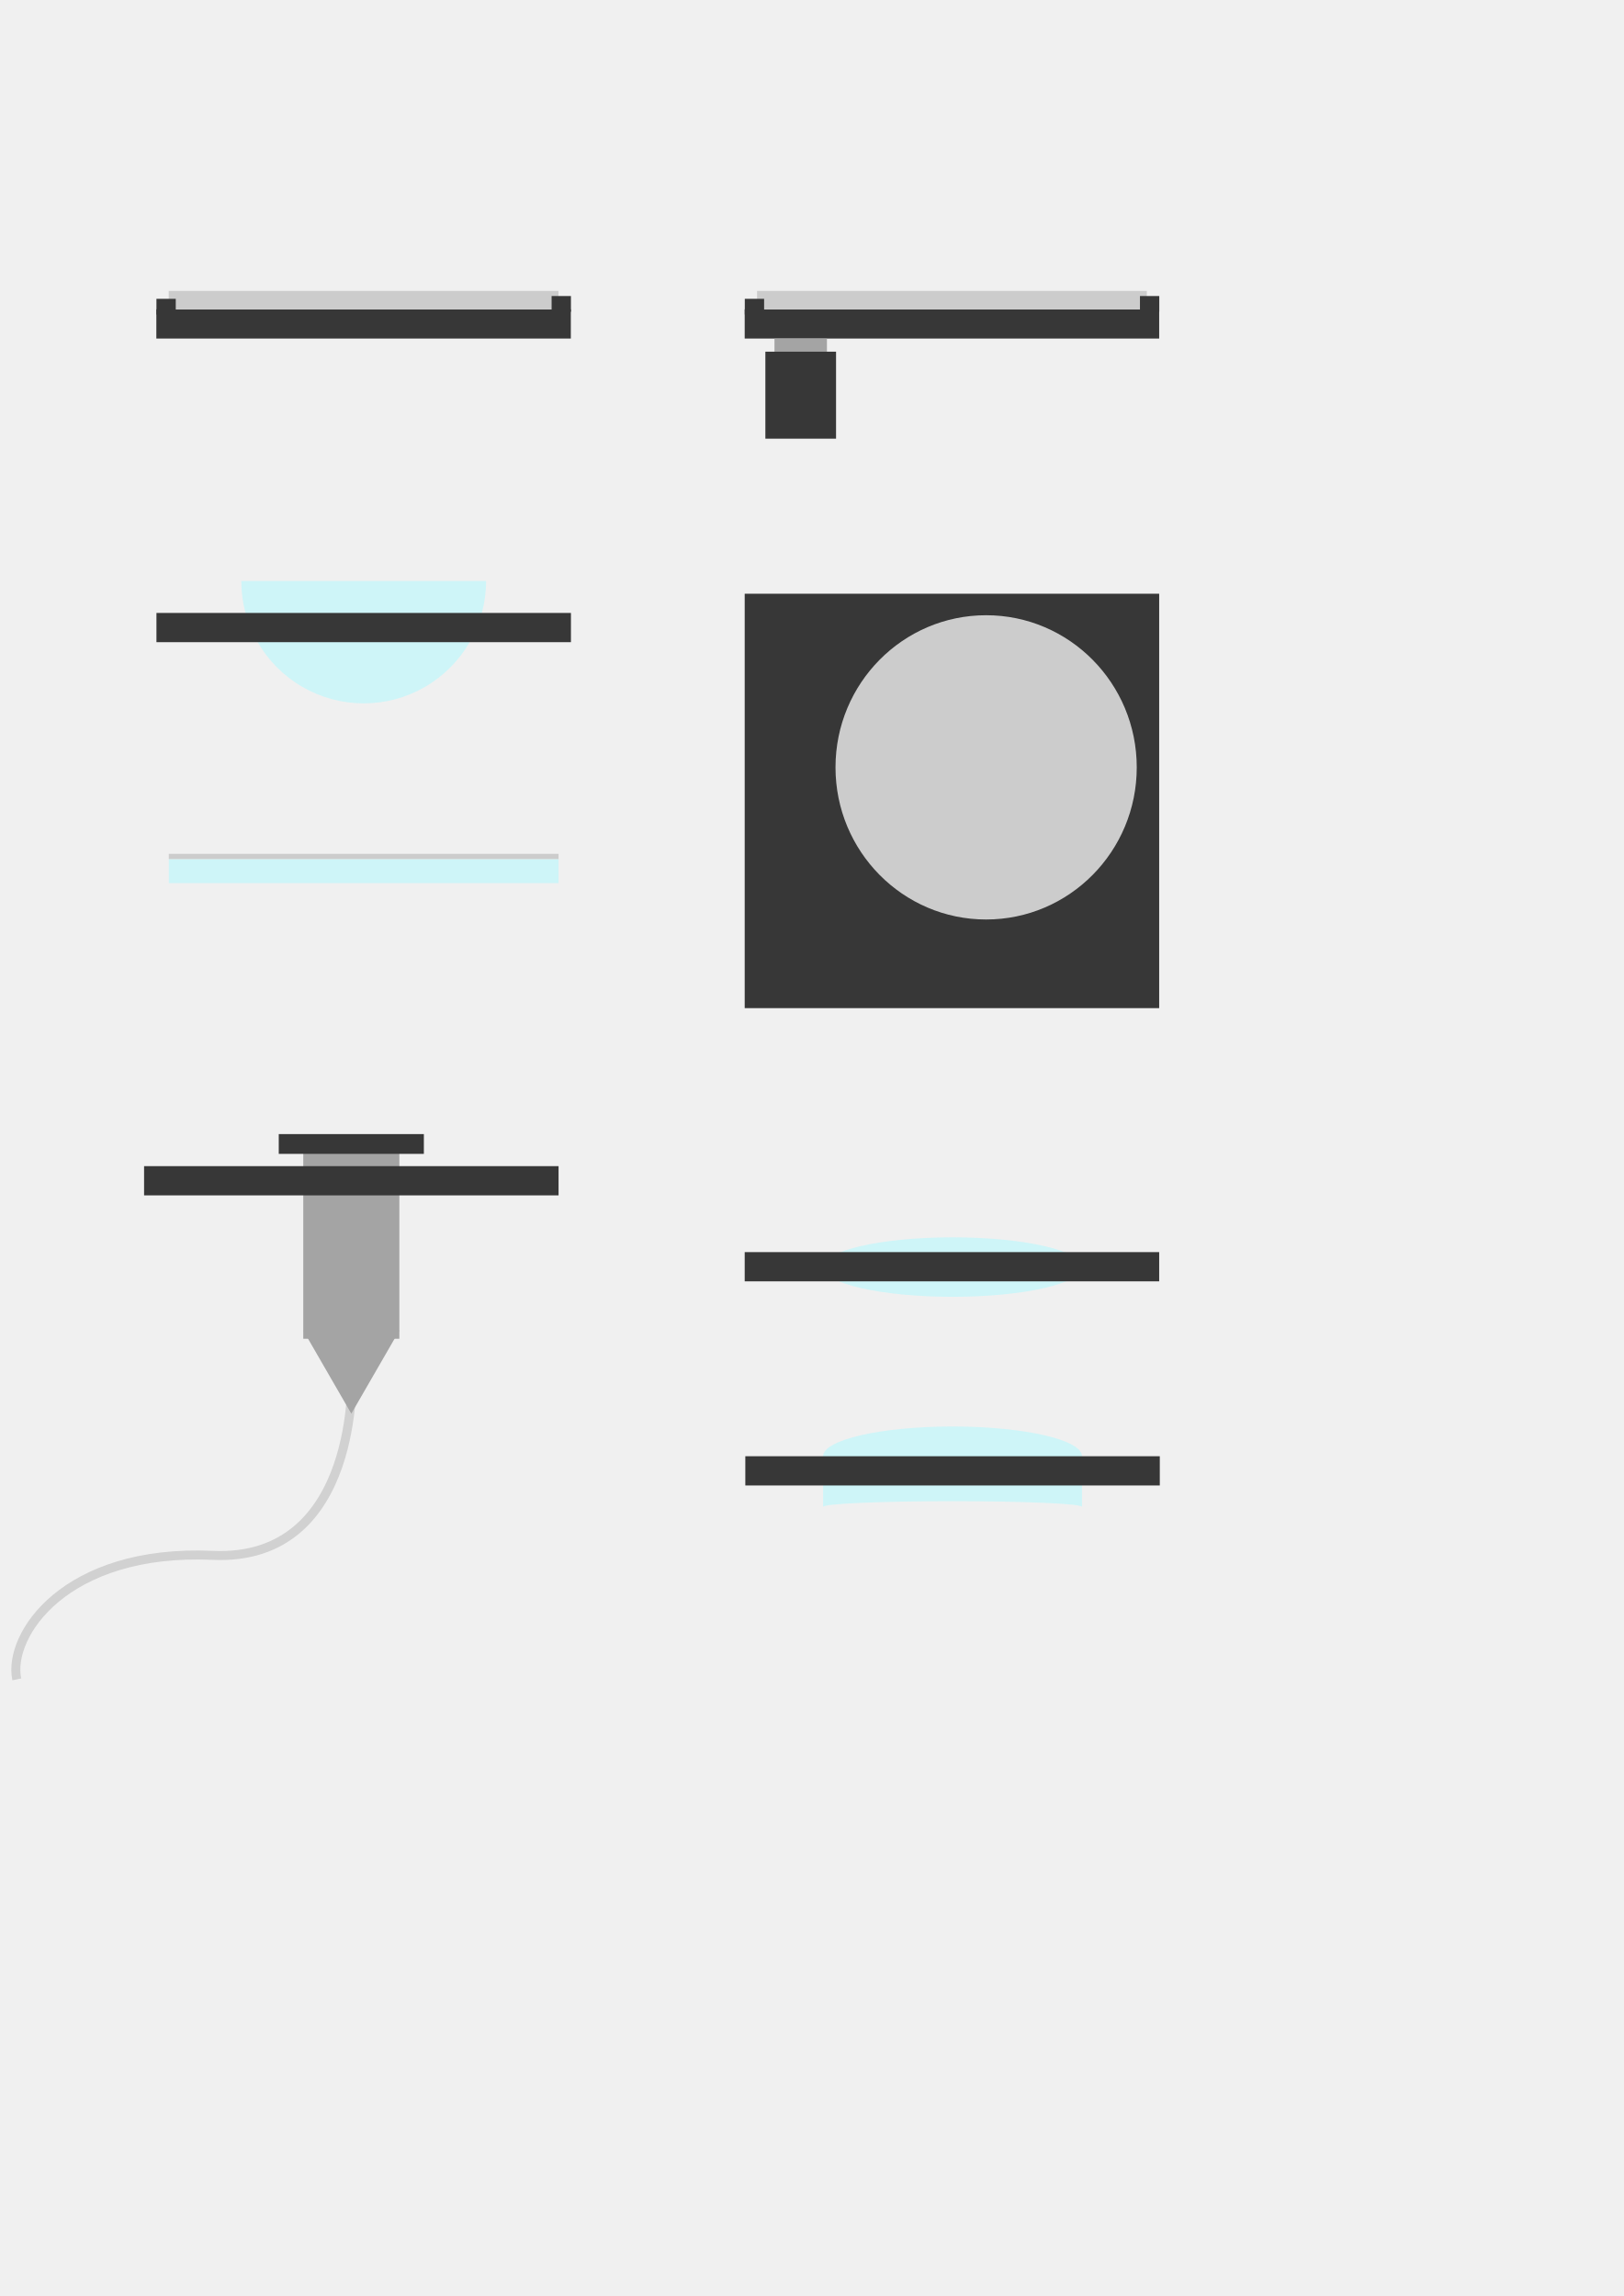
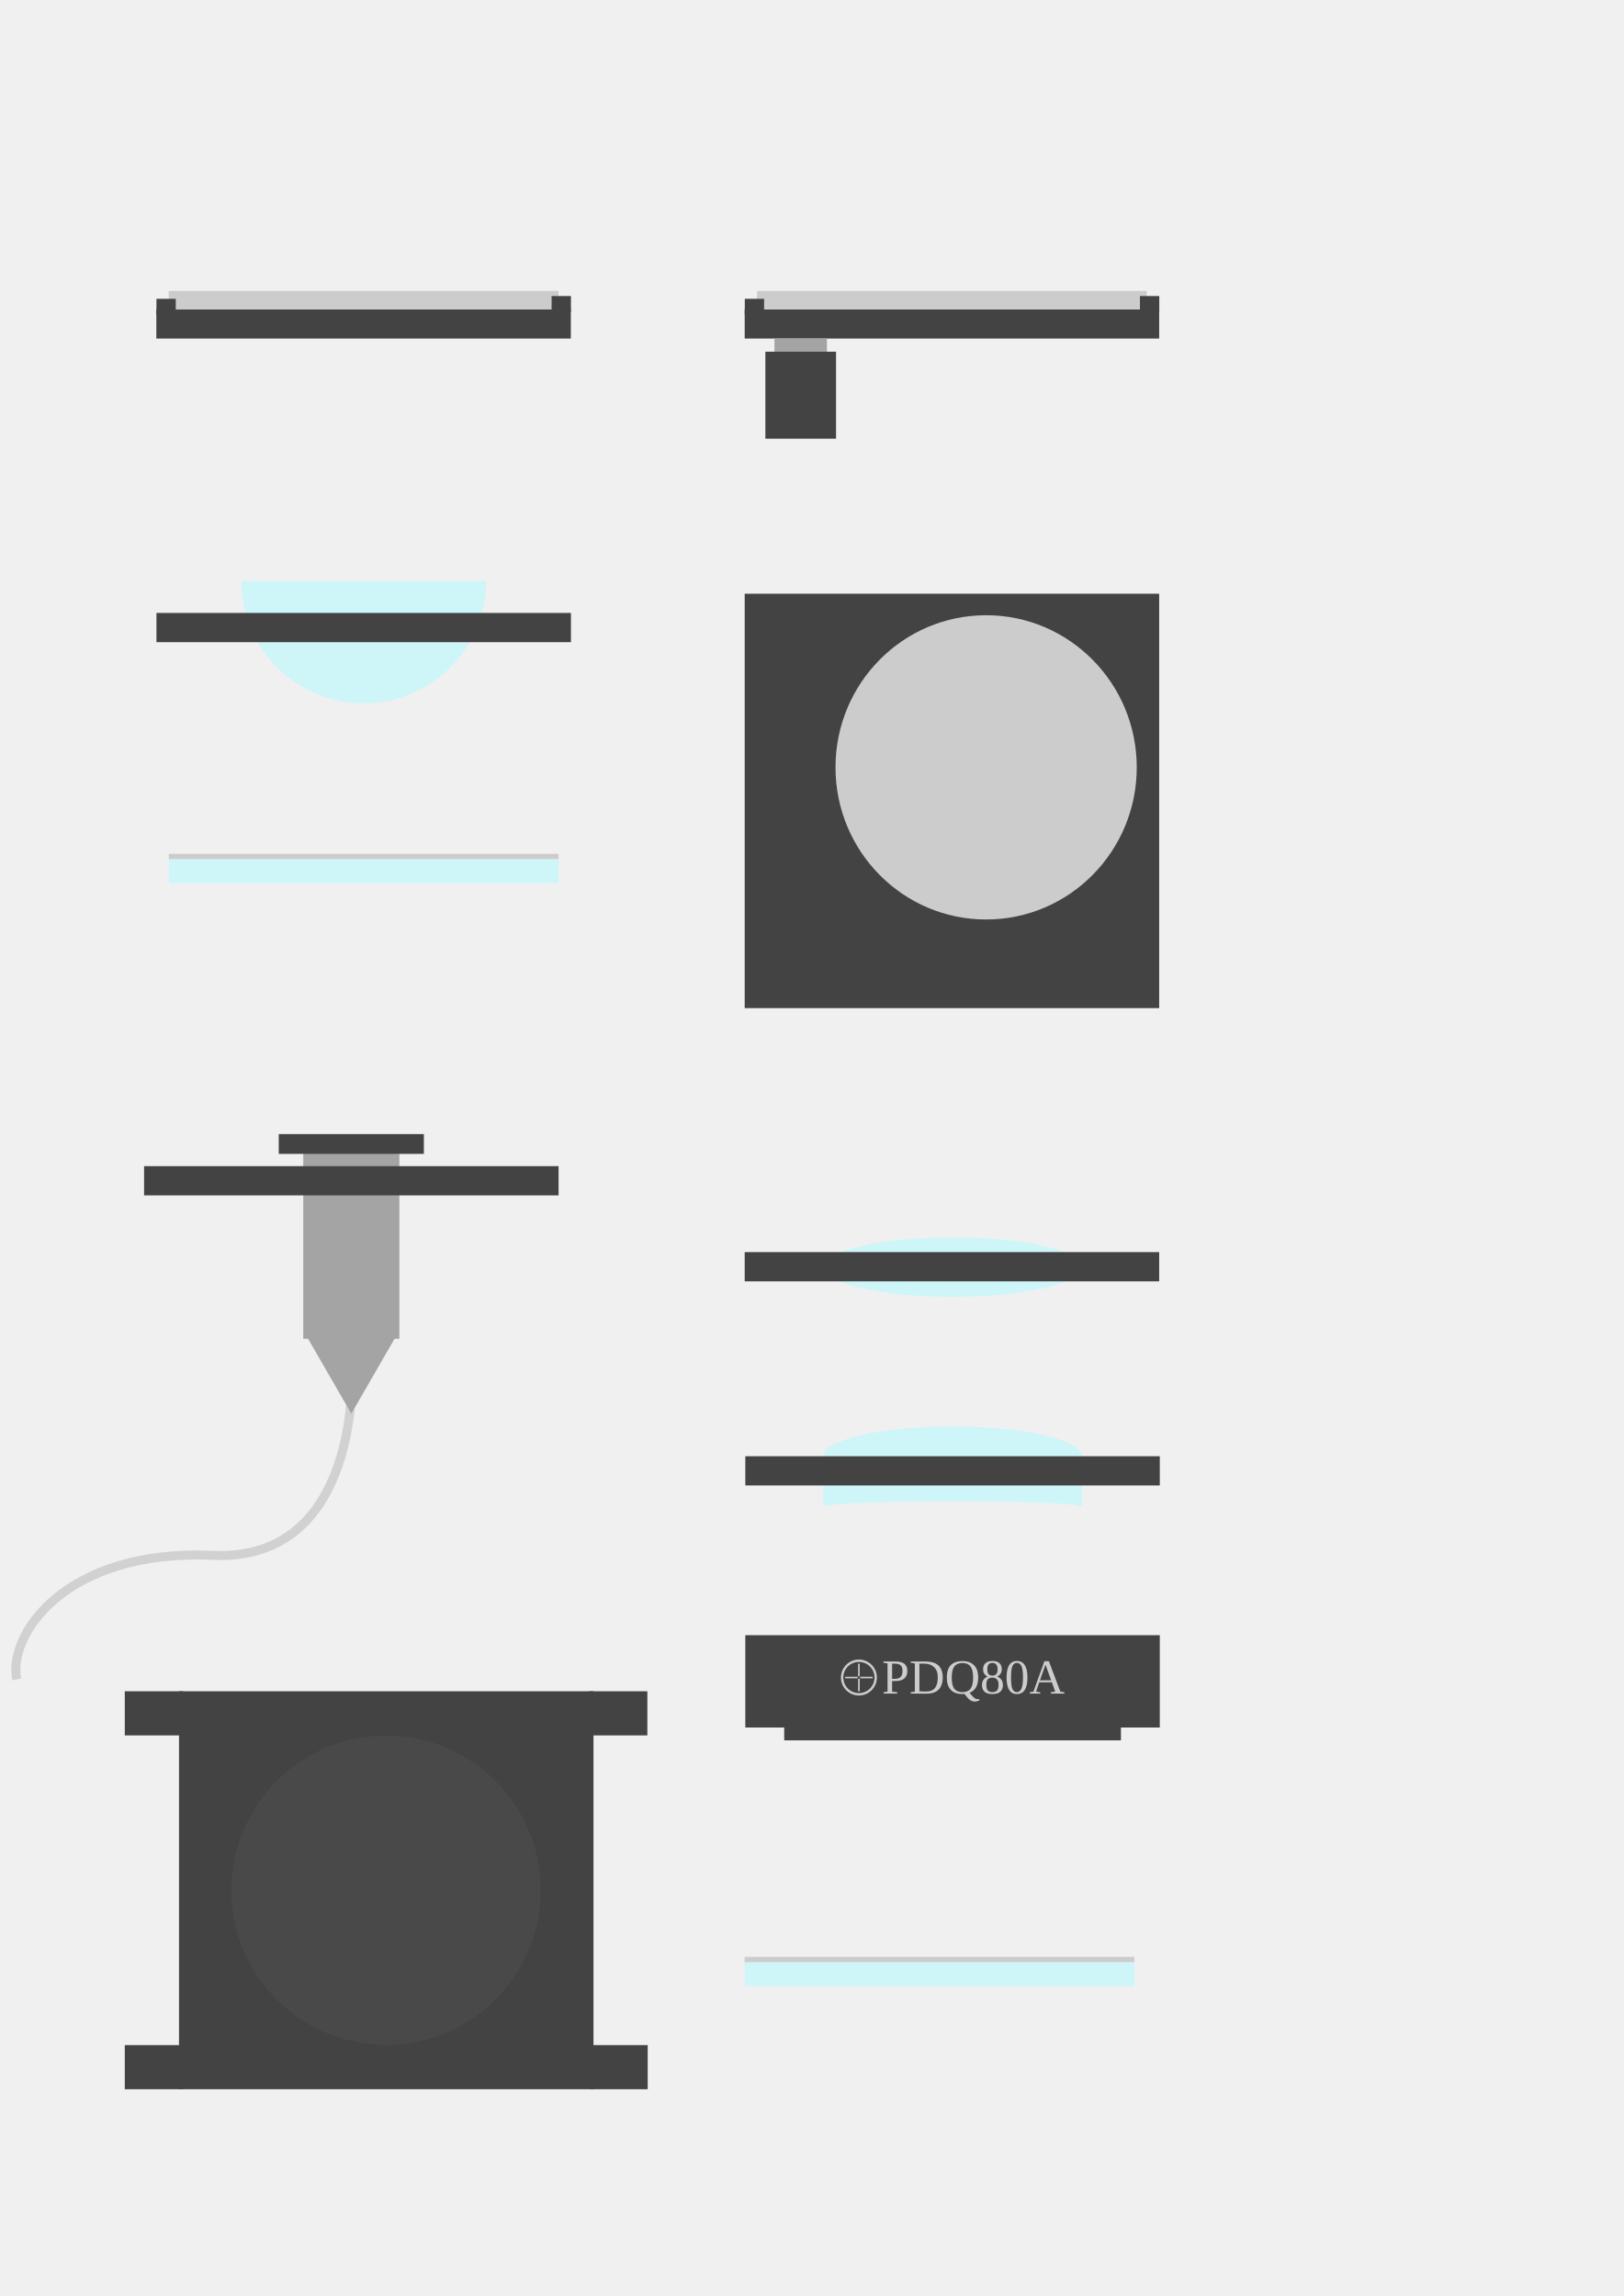
<svg xmlns="http://www.w3.org/2000/svg" xmlns:xlink="http://www.w3.org/1999/xlink" width="210mm" height="297mm" viewBox="0 0 210 297" version="1.1" id="svg1">
  <defs id="defs1">
+     <linearGradient id="swatch65">
+       <stop style="stop-color:#494949;stop-opacity:1;" offset="0" id="stop65" />
+     </linearGradient>
+     <linearGradient id="swatch64">
+       <stop style="stop-color:#000000;stop-opacity:1;" offset="0" id="stop64" />
+     </linearGradient>
+     <linearGradient id="swatch63">
+       <stop style="stop-color:#000000;stop-opacity:1;" offset="0" id="stop63" />
+     </linearGradient>
+     <linearGradient id="swatch49">
+       <stop style="stop-color:#ffffff;stop-opacity:1;" offset="0" id="stop49" />
+     </linearGradient>
+     <linearGradient id="swatch48">
+       <stop style="stop-color:#ffffff;stop-opacity:1;" offset="0" id="stop48" />
+     </linearGradient>
+     <linearGradient id="swatch47">
+       <stop style="stop-color:#ffffff;stop-opacity:1;" offset="0" id="stop47" />
+     </linearGradient>
+     <linearGradient id="swatch40">
+       <stop style="stop-color:#ffffff;stop-opacity:1;" offset="0" id="stop40" />
+     </linearGradient>
+     <linearGradient id="swatch39">
+       <stop style="stop-color:#ffffff;stop-opacity:1;" offset="0" id="stop39" />
+     </linearGradient>
+     <linearGradient id="swatch38">
+       <stop style="stop-color:#2d2d2d;stop-opacity:0;" offset="0" id="stop38" />
+     </linearGradient>
+     <linearGradient id="swatch37">
+       <stop style="stop-color:#ffffff;stop-opacity:1;" offset="0" id="stop37" />
+     </linearGradient>
+     <linearGradient id="swatch36">
+       <stop style="stop-color:#2d2d2d;stop-opacity:0;" offset="0" id="stop36" />
+     </linearGradient>
    <linearGradient id="swatch46">
      <stop style="stop-color:#000000;stop-opacity:1;" offset="0" id="stop46" />
    </linearGradient>
    <linearGradient id="swatch24">
      <stop style="stop-color:#54efff;stop-opacity:0.241;" offset="0" id="stop24" />
    </linearGradient>
    <linearGradient id="swatch23">
      <stop style="stop-color:#000000;stop-opacity:1;" offset="0" id="stop23" />
    </linearGradient>
    <linearGradient id="swatch22">
      <stop style="stop-color:#e58e8f;stop-opacity:1;" offset="0" id="stop22" />
    </linearGradient>
    <linearGradient id="swatch16">
      <stop style="stop-color:#e58e8f;stop-opacity:1;" offset="0" id="stop16" />
    </linearGradient>
    <linearGradient id="swatch15">
      <stop style="stop-color:#000000;stop-opacity:1;" offset="0" id="stop15" />
    </linearGradient>
    <linearGradient id="swatch10">
      <stop style="stop-color:#d1d1d1;stop-opacity:1;" offset="0" id="stop10" />
    </linearGradient>
    <linearGradient id="swatch6">
      <stop style="stop-color:#a4a4a4;stop-opacity:1;" offset="0" id="stop6" />
    </linearGradient>
    <linearGradient id="swatch27">
      <stop style="stop-color:#cccccc;stop-opacity:1;" offset="0" id="stop27" />
    </linearGradient>
    <linearGradient id="swatch26">
      <stop style="stop-color:#cccccc;stop-opacity:1;" offset="0" id="stop26" />
    </linearGradient>
    <linearGradient id="swatch21">
      <stop style="stop-color:#a4a4a4;stop-opacity:1;" offset="0" id="stop21" />
    </linearGradient>
    <linearGradient id="swatch20">
      <stop style="stop-color:#cccccc;stop-opacity:1;" offset="0" id="stop20" />
    </linearGradient>
    <linearGradient id="swatch19">
      <stop style="stop-color:#a4a4a4;stop-opacity:1;" offset="0" id="stop19" />
    </linearGradient>
    <linearGradient id="swatch7">
      <stop style="stop-color:#a4a4a4;stop-opacity:1;" offset="0" id="stop7" />
    </linearGradient>
    <linearGradient id="swatch5">
      <stop style="stop-color:#54efff;stop-opacity:0.241;" offset="0" id="stop5" />
    </linearGradient>
    <linearGradient id="swatch3">
      <stop style="stop-color:#b3f9ff;stop-opacity:0.55;" offset="0" id="stop3" />
    </linearGradient>
    <linearGradient id="swatch1233">
-       <stop style="stop-color:#373737;stop-opacity:1;" offset="0" id="stop1233" />
+       <stop style="stop-color:#434343;stop-opacity:1;" offset="0" id="stop1233" />
    </linearGradient>
    <linearGradient id="swatch1232">
      <stop style="stop-color:#000000;stop-opacity:1;" offset="0" id="stop1232" />
    </linearGradient>
    <linearGradient xlink:href="#swatch1233" id="linearGradient1233-4" x1="82.658" y1="-76.163" x2="136.265" y2="-76.163" gradientUnits="userSpaceOnUse" gradientTransform="translate(-156.4983,-5.015337)" />
    <linearGradient xlink:href="#swatch1233" id="linearGradient6" gradientUnits="userSpaceOnUse" x1="92.688" y1="75.797" x2="120.128" y2="75.797" gradientTransform="matrix(0.3331383,0,0,0.3331383,53.94241,92.63613)" />
    <linearGradient xlink:href="#swatch7" id="linearGradient7" x1="103.427" y1="108.704" x2="130.868" y2="108.704" gradientUnits="userSpaceOnUse" gradientTransform="matrix(0.2472627,0,0,0.05893061,60.42477,117.8119)" />
    <linearGradient xlink:href="#swatch1233" id="linearGradient1233-8" x1="82.658" y1="-76.163" x2="136.265" y2="-76.163" gradientUnits="userSpaceOnUse" />
    <linearGradient xlink:href="#swatch1233" id="linearGradient1239-9" gradientUnits="userSpaceOnUse" gradientTransform="matrix(0.6612162,0,0,1,19.31598,111.6142)" x1="81.062" y1="23.389" x2="84.142" y2="23.389" />
    <linearGradient xlink:href="#swatch1233" id="linearGradient10-6" gradientUnits="userSpaceOnUse" gradientTransform="matrix(0.6612162,0,0,1,18.95555,60.50512)" x1="81.062" y1="23.389" x2="84.142" y2="23.389" />
    <linearGradient xlink:href="#swatch1233" id="linearGradient8" gradientUnits="userSpaceOnUse" gradientTransform="matrix(0.6612162,0,0,1,19.31598,111.6142)" x1="81.062" y1="23.389" x2="84.142" y2="23.389" />
    <linearGradient xlink:href="#swatch1233" id="linearGradient9" gradientUnits="userSpaceOnUse" gradientTransform="matrix(0.6612162,0,0,1,18.95555,60.50512)" x1="81.062" y1="23.389" x2="84.142" y2="23.389" />
    <linearGradient xlink:href="#swatch20" id="linearGradient26" x1="89.326" y1="75.462" x2="139.733" y2="75.462" gradientUnits="userSpaceOnUse" gradientTransform="translate(5.3222655e-7,-0.5291748)" />
    <linearGradient xlink:href="#swatch3" id="linearGradient27" x1="-134.665" y1="73.082" x2="-84.258" y2="73.082" gradientUnits="userSpaceOnUse" />
    <linearGradient xlink:href="#swatch1233" id="linearGradient1233-8-5" x1="82.658" y1="-76.163" x2="136.265" y2="-76.163" gradientUnits="userSpaceOnUse" />
    <linearGradient xlink:href="#swatch1233" id="linearGradient28" gradientUnits="userSpaceOnUse" gradientTransform="matrix(0.6612162,0,0,1,19.31598,111.6142)" x1="81.062" y1="23.389" x2="84.142" y2="23.389" />
    <linearGradient xlink:href="#swatch1233" id="linearGradient29" gradientUnits="userSpaceOnUse" gradientTransform="matrix(0.6612162,0,0,1,19.31598,111.6142)" x1="81.062" y1="23.389" x2="84.142" y2="23.389" />
    <linearGradient xlink:href="#swatch1233" id="linearGradient30" gradientUnits="userSpaceOnUse" gradientTransform="matrix(0.6612162,0,0,1,18.95555,60.50512)" x1="81.062" y1="23.389" x2="84.142" y2="23.389" />
    <linearGradient xlink:href="#swatch1233" id="linearGradient31" gradientUnits="userSpaceOnUse" gradientTransform="matrix(0.6612162,0,0,1,18.95555,60.50512)" x1="81.062" y1="23.389" x2="84.142" y2="23.389" />
    <linearGradient xlink:href="#swatch1233" id="linearGradient1" gradientUnits="userSpaceOnUse" gradientTransform="translate(-43.64902,190.8005)" x1="82.658" y1="-76.163" x2="136.265" y2="-76.163" />
    <linearGradient xlink:href="#swatch1233" id="linearGradient3" gradientUnits="userSpaceOnUse" gradientTransform="matrix(0.35009,0,0,0.6766416,-82.47414,-127.317)" x1="82.658" y1="-76.163" x2="136.265" y2="-76.163" />
    <linearGradient xlink:href="#swatch10" id="linearGradient10" x1="43.341" y1="63.511" x2="87.984" y2="63.511" gradientUnits="userSpaceOnUse" gradientTransform="translate(0.1474216,65.91573)" />
    <linearGradient xlink:href="#swatch1233" id="linearGradient15" x1="111.469" y1="100.249" x2="158.789" y2="100.249" gradientUnits="userSpaceOnUse" />
    <linearGradient xlink:href="#swatch3" id="linearGradient16" x1="20.234" y1="83.069" x2="73.841" y2="83.069" gradientUnits="userSpaceOnUse" />
    <linearGradient xlink:href="#swatch1233" id="linearGradient18" gradientUnits="userSpaceOnUse" gradientTransform="translate(-232.5795,-87.69512)" x1="82.658" y1="-76.163" x2="136.265" y2="-76.163" />
    <linearGradient xlink:href="#swatch3" id="linearGradient19" gradientUnits="userSpaceOnUse" x1="20.234" y1="83.069" x2="73.841" y2="83.069" gradientTransform="translate(-76.0812,-82.67978)" />
    <linearGradient xlink:href="#swatch3" id="linearGradient22" x1="106.453" y1="163.902" x2="139.942" y2="163.902" gradientUnits="userSpaceOnUse" gradientTransform="matrix(1,0,0,0.4149591,0,95.88921)" />
    <linearGradient xlink:href="#swatch3" id="linearGradient23" x1="106.453" y1="163.902" x2="139.942" y2="163.902" gradientUnits="userSpaceOnUse" gradientTransform="matrix(1,0,0,0.4149591,0,95.88921)" />
    <linearGradient xlink:href="#swatch3" id="linearGradient24" x1="31.206" y1="83.069" x2="62.868" y2="83.069" gradientUnits="userSpaceOnUse" />
    <linearGradient xlink:href="#swatch20" id="linearGradient25" gradientUnits="userSpaceOnUse" x1="111.469" y1="100.249" x2="158.789" y2="100.249" />
    <linearGradient xlink:href="#swatch3" id="linearGradient32" gradientUnits="userSpaceOnUse" gradientTransform="matrix(1,0,0,0.4149591,-0.07943535,93.95521)" x1="106.453" y1="163.902" x2="139.942" y2="163.902" />
    <linearGradient xlink:href="#swatch3" id="linearGradient33" gradientUnits="userSpaceOnUse" gradientTransform="matrix(1,0,0,0.4149591,-0.07943535,93.95521)" x1="106.453" y1="163.902" x2="139.942" y2="163.902" />
    <linearGradient xlink:href="#swatch1233" id="linearGradient34" gradientUnits="userSpaceOnUse" gradientTransform="translate(-232.5795,-87.69512)" x1="82.658" y1="-76.163" x2="136.265" y2="-76.163" />
    <linearGradient xlink:href="#swatch3" id="linearGradient35" gradientUnits="userSpaceOnUse" gradientTransform="translate(-76.0812,-82.67978)" x1="20.234" y1="83.069" x2="73.841" y2="83.069" />
    <linearGradient xlink:href="#swatch3" id="linearGradient46" x1="106.634" y1="200.064" x2="140.123" y2="200.064" gradientUnits="userSpaceOnUse" gradientTransform="translate(-0.2598179,-34.81974)" />
+     <linearGradient id="swatch3-0">
+       <stop style="stop-color:#90f5ff;stop-opacity:0.55;" offset="0" id="stop3-2" />
+     </linearGradient>
+     <linearGradient id="swatch1233-6">
+       <stop style="stop-color:#383838;stop-opacity:1;" offset="0" id="stop1233-2" />
+     </linearGradient>
+     <linearGradient xlink:href="#swatch1233" id="linearGradient5" gradientUnits="userSpaceOnUse" gradientTransform="matrix(1,0,0,3.158245,-232.6589,23.05068)" x1="82.658" y1="-76.163" x2="136.265" y2="-76.163" />
+     <linearGradient xlink:href="#swatch3" id="linearGradient11" gradientUnits="userSpaceOnUse" x1="20.234" y1="83.069" x2="73.841" y2="83.069" gradientTransform="matrix(1,0,0,3.158245,-76.16062,38.89035)" />
+     <linearGradient xlink:href="#swatch1233" id="linearGradient12" gradientUnits="userSpaceOnUse" gradientTransform="matrix(0.812356,0,0,0.5794092,-212.1192,-179.8983)" x1="82.658" y1="-76.163" x2="136.265" y2="-76.163" />
+     <linearGradient xlink:href="#swatch3" id="linearGradient13" gradientUnits="userSpaceOnUse" gradientTransform="matrix(0.812356,0,0,0.5794092,-84.98686,-176.9924)" x1="20.234" y1="83.069" x2="73.841" y2="83.069" />
+     <linearGradient xlink:href="#swatch1233" id="linearGradient36" x1="123.078" y1="217.793" x2="123.318" y2="217.793" gradientUnits="userSpaceOnUse" gradientTransform="matrix(1.302216,0,0,1.618578,-50.60148,-135.5702)" />
+     <linearGradient xlink:href="#swatch39" id="linearGradient39" x1="101.91" y1="217.283" x2="102.153" y2="217.283" gradientUnits="userSpaceOnUse" gradientTransform="matrix(0.4241602,0,0,0.4241602,66.55131,124.7825)" />
+     <linearGradient xlink:href="#swatch40" id="linearGradient40" x1="97.837" y1="217.283" x2="106.225" y2="217.283" gradientUnits="userSpaceOnUse" gradientTransform="matrix(0.4241602,0,0,0.4241602,66.55131,124.7825)" />
+     <linearGradient xlink:href="#swatch38" id="linearGradient42" gradientUnits="userSpaceOnUse" x1="96.782" y1="217.283" x2="107.28" y2="217.283" gradientTransform="matrix(0.4241602,0,0,0.4241602,66.55131,124.7825)" />
+     <linearGradient xlink:href="#swatch20" id="linearGradient47" x1="106.053" y1="216.946" x2="110.705" y2="216.946" gradientUnits="userSpaceOnUse" gradientTransform="translate(1.449937)" />
+     <linearGradient xlink:href="#swatch20" id="linearGradient48" x1="108.277" y1="216.946" x2="108.48" y2="216.946" gradientUnits="userSpaceOnUse" gradientTransform="translate(1.449937)" />
+     <linearGradient xlink:href="#swatch20" id="linearGradient49" x1="106.6" y1="216.946" x2="110.158" y2="216.946" gradientUnits="userSpaceOnUse" gradientTransform="translate(1.449937)" />
+     <linearGradient xlink:href="#swatch20" id="linearGradient53" gradientUnits="userSpaceOnUse" gradientTransform="translate(1.449937)" x1="111.467" y1="217.491" x2="134.929" y2="217.491" />
+     <linearGradient xlink:href="#swatch1233" id="linearGradient5-1" gradientUnits="userSpaceOnUse" gradientTransform="matrix(1,0,0,13.61565,-159.4156,792.4954)" x1="82.658" y1="-76.163" x2="136.265" y2="-76.163" />
+     <linearGradient xlink:href="#swatch3" id="linearGradient11-6" gradientUnits="userSpaceOnUse" x1="20.234" y1="83.069" x2="73.841" y2="83.069" gradientTransform="matrix(1,0,0,13.61565,-2.917278,860.7825)" />
+     <linearGradient xlink:href="#swatch1233" id="linearGradient55" gradientUnits="userSpaceOnUse" gradientTransform="matrix(0.140665,0,0,1.510325,-35.30723,-152.3687)" x1="82.658" y1="-76.163" x2="136.265" y2="-76.163" />
+     <linearGradient xlink:href="#swatch3" id="linearGradient56" gradientUnits="userSpaceOnUse" gradientTransform="matrix(0.140665,0,0,1.510325,-13.2934,-144.7939)" x1="20.234" y1="83.069" x2="73.841" y2="83.069" />
+     <linearGradient xlink:href="#swatch1233" id="linearGradient57" gradientUnits="userSpaceOnUse" gradientTransform="matrix(0.140665,0,0,1.510325,-95.39652,-152.3687)" x1="82.658" y1="-76.163" x2="136.265" y2="-76.163" />
+     <linearGradient xlink:href="#swatch3" id="linearGradient58" gradientUnits="userSpaceOnUse" gradientTransform="matrix(0.140665,0,0,1.510325,-73.38268,-144.7939)" x1="20.234" y1="83.069" x2="73.841" y2="83.069" />
+     <linearGradient xlink:href="#swatch1233" id="linearGradient59" gradientUnits="userSpaceOnUse" gradientTransform="matrix(0.140665,0,0,1.510325,-95.3516,-106.5985)" x1="82.658" y1="-76.163" x2="136.265" y2="-76.163" />
+     <linearGradient xlink:href="#swatch3" id="linearGradient60" gradientUnits="userSpaceOnUse" gradientTransform="matrix(0.140665,0,0,1.510325,-73.33777,-99.02373)" x1="20.234" y1="83.069" x2="73.841" y2="83.069" />
+     <linearGradient xlink:href="#swatch1233" id="linearGradient61" gradientUnits="userSpaceOnUse" gradientTransform="matrix(0.140665,0,0,1.510325,-35.30724,-106.5985)" x1="82.658" y1="-76.163" x2="136.265" y2="-76.163" />
+     <linearGradient xlink:href="#swatch3" id="linearGradient62" gradientUnits="userSpaceOnUse" gradientTransform="matrix(0.140665,0,0,1.510325,-13.2934,-99.02372)" x1="20.234" y1="83.069" x2="73.841" y2="83.069" />
+     <linearGradient xlink:href="#swatch65" id="linearGradient65" x1="30.559" y1="246.592" x2="76.758" y2="246.592" gradientUnits="userSpaceOnUse" gradientTransform="matrix(0.865826,0,0,1.426237,3.472974,-107.1834)" />
+     <linearGradient xlink:href="#swatch3" id="linearGradient66" gradientUnits="userSpaceOnUse" x1="-134.665" y1="73.082" x2="-84.258" y2="73.082" />
+     <linearGradient xlink:href="#swatch20" id="linearGradient67" gradientUnits="userSpaceOnUse" gradientTransform="translate(5.3222655e-7,-0.5291748)" x1="89.326" y1="75.462" x2="139.733" y2="75.462" />
  </defs>
  <g id="layer1" style="display:inline">
    <g id="g4-9-8" transform="rotate(135,85.33849,15.27861)" style="display:inline">
      <rect style="fill:url(#linearGradient1233-8-5);fill-opacity:1;stroke:#ffffff;stroke-width:0;stroke-dasharray:none;stroke-opacity:0" id="rect3-6-8" width="53.607" height="3.781" x="82.658" y="-78.054" transform="rotate(45)" />
      <rect style="fill:#cccccc;fill-opacity:1;stroke:#ffffff;stroke-width:0;stroke-dasharray:none;stroke-opacity:0" id="rect4-1-7" width="50.407" height="2.381" x="-134.665" y="71.892" transform="rotate(-135)" />
      <rect style="fill:url(#linearGradient28);stroke:url(#linearGradient29);stroke-width:0;stroke-dasharray:none" id="rect1238-4-6" width="2.036" height="2.499" x="72.916" y="133.754" transform="rotate(-45)" />
      <rect style="fill:url(#linearGradient30);stroke:url(#linearGradient31);stroke-width:0;stroke-dasharray:none" id="rect9-2-2" width="2.036" height="2.499" x="72.555" y="82.645" transform="rotate(-45)" />
    </g>
    <g id="g5" style="display:inline;stroke:url(#linearGradient16)">
      <path style="fill:url(#linearGradient24);stroke:url(#linearGradient16);stroke-width:0;stroke-dasharray:none" id="path4" d="M 62.868,75.153 A 15.831,15.831 0 0 1 54.953,88.864 15.831,15.831 0 0 1 39.122,88.864 15.831,15.831 0 0 1 31.206,75.153 h 15.831 z" />
      <rect style="fill:url(#linearGradient1233-4);fill-opacity:1;stroke:url(#linearGradient16);stroke-width:0;stroke-dasharray:none;stroke-opacity:0" id="rect3-4" width="53.607" height="3.781" x="-73.841" y="-83.069" transform="scale(-1)" />
    </g>
    <g id="g24">
      <ellipse style="fill:url(#linearGradient23);stroke:url(#linearGradient22);stroke-width:0;stroke-dasharray:none;stroke-opacity:1" id="path21" cx="123.198" cy="163.902" rx="16.744" ry="3.848" />
      <rect style="fill:url(#linearGradient18);fill-opacity:1;stroke:url(#linearGradient19);stroke-width:0;stroke-dasharray:none;stroke-opacity:0" id="rect3-4-1" width="53.607" height="3.781" x="-149.922" y="-165.749" transform="scale(-1)" />
    </g>
    <g id="g24-2" style="display:inline" transform="translate(0.07943535,26.40385)">
      <path id="rect43" style="display:inline;fill:url(#linearGradient46);stroke:#e58e8f;stroke-width:0;stroke-dasharray:none;stroke-opacity:1" d="m 106.374,161.968 v 6.553 a 16.744,0.739 0 0 1 16.744,-0.739 16.744,0.739 0 0 1 16.745,0.739 v -6.553 a 16.744,3.848 0 0 1 -16.745,3.848 16.744,3.848 0 0 1 -16.744,-3.848 z" />
      <ellipse style="fill:url(#linearGradient32);stroke:url(#linearGradient33);stroke-width:0;stroke-dasharray:none;stroke-opacity:1" id="path21-6" cx="123.118" cy="161.968" rx="16.744" ry="3.848" />
      <rect style="fill:url(#linearGradient34);fill-opacity:1;stroke:url(#linearGradient35);stroke-width:0;stroke-dasharray:none;stroke-opacity:0" id="rect3-4-1-8" width="53.607" height="3.781" x="-149.922" y="-165.749" transform="scale(-1)" />
    </g>
    <g id="g13" style="display:inline">
      <g id="g4-9" transform="rotate(135,123.3855,31.03819)">
        <rect style="fill:url(#linearGradient1233-8);fill-opacity:1;stroke:#ffffff;stroke-width:0;stroke-dasharray:none;stroke-opacity:0" id="rect3-6" width="53.607" height="3.781" x="82.658" y="-78.054" transform="rotate(45)" />
        <rect style="fill:#cccccc;fill-opacity:1;stroke:#ffffff;stroke-width:0;stroke-dasharray:none;stroke-opacity:0" id="rect4-1" width="50.407" height="2.381" x="-134.665" y="71.892" transform="rotate(-135)" />
        <rect style="fill:url(#linearGradient8);stroke:url(#linearGradient1239-9);stroke-width:0;stroke-dasharray:none" id="rect1238-4" width="2.036" height="2.499" x="72.916" y="133.754" transform="rotate(-45)" />
        <rect style="fill:url(#linearGradient9);stroke:url(#linearGradient10-6);stroke-width:0;stroke-dasharray:none" id="rect9-2" width="2.036" height="2.499" x="72.555" y="82.645" transform="rotate(-45)" />
      </g>
      <g id="g7" transform="rotate(180,96.47463,84.50284)">
        <rect style="fill:url(#linearGradient7);stroke:#e58e8f;stroke-width:0;stroke-dasharray:none" id="rect5-9" width="6.785" height="1.991" x="85.998" y="123.222" />
        <rect style="fill:url(#linearGradient6);stroke:#e58e8f;stroke-width:0;stroke-dasharray:none" id="rect5" width="9.141" height="11.254" x="84.82" y="112.26" />
      </g>
    </g>
    <g id="g21" style="display:inline;fill:url(#linearGradient15)" transform="matrix(1.132873,0,0,1.132873,-29.96542,-9.963896)">
      <rect style="fill:url(#linearGradient15);fill-opacity:1;stroke:#e58e8f;stroke-width:0;stroke-dasharray:none" id="rect18" width="47.319" height="47.319" x="111.469" y="76.589" />
      <ellipse style="fill:url(#linearGradient25);stroke:#e58e8f;stroke-width:0;stroke-dasharray:none" id="path20" cx="139.031" cy="96.415" rx="17.196" ry="17.371" />
    </g>
    <g id="g27" transform="translate(-67.49252,35.85549)" style="display:inline">
      <rect style="display:inline;fill:url(#linearGradient27);fill-opacity:1;stroke:#ffffff;stroke-width:0;stroke-dasharray:none;stroke-opacity:0" id="rect4-3-8" width="50.407" height="2.381" x="-134.665" y="71.892" transform="matrix(1,0,0,1.307327,223.9908,-18.71604)" />
      <rect style="display:inline;fill:url(#linearGradient26);stroke:#ffffff;stroke-width:0;stroke-dasharray:none;stroke-opacity:0" id="rect4-3" width="50.407" height="0.674" x="89.326" y="74.596" />
    </g>
+     <g id="g27-6" transform="translate(6.982069,178.5351)" style="display:inline">
+       <rect style="display:inline;fill:url(#linearGradient66);fill-opacity:1;stroke:#ffffff;stroke-width:0;stroke-dasharray:none;stroke-opacity:0" id="rect4-3-8-0" width="50.407" height="2.381" x="-134.665" y="71.892" transform="matrix(1,0,0,1.307327,223.9908,-18.71604)" />
+       <rect style="display:inline;fill:url(#linearGradient67);stroke:#ffffff;stroke-width:0;stroke-dasharray:none;stroke-opacity:0" id="rect4-3-0" width="50.407" height="0.674" x="89.326" y="74.596" />
+     </g>
    <g id="g11" transform="translate(-20.37479,38.1)">
      <g id="g12" transform="rotate(180,54.98248,144.3662)">
        <path style="display:inline;fill:none;stroke:url(#linearGradient10);stroke-width:1.165;stroke-linecap:butt;stroke-linejoin:miter;stroke-dasharray:none;stroke-opacity:1" d="m 44.085,149.349 c 0,0 -1.164,-24.573 17.98,-23.71 19.145,0.862 26.561,-10.348 25.354,-16.04" id="path5" />
        <rect style="fill:#a4a4a4;stroke:#e58e8f;stroke-width:0" id="rect2" width="12.429" height="24.274" x="37.938" y="153.657" />
        <rect style="display:inline;fill:url(#linearGradient3);fill-opacity:1;stroke:#ffffff;stroke-width:0;stroke-dasharray:none;stroke-opacity:0" id="rect3-4-3-0" width="18.767" height="2.558" x="-53.537" y="-180.131" transform="scale(-1)" />
        <path style="fill:#a4a4a4;stroke:#e58e8f;stroke-width:0" id="path3" d="m 38.08,95.348 -34.249,0 17.125,-29.661 z" transform="matrix(0.3628939,0,0,0.3628939,36.54827,120.1298)" />
      </g>
      <rect style="display:inline;fill:url(#linearGradient1);fill-opacity:1;stroke:#ffffff;stroke-width:0;stroke-dasharray:none;stroke-opacity:0" id="rect3-4-3" width="53.607" height="3.781" x="39.009" y="112.747" />
    </g>
+     <g id="g54" style="display:inline">
+       <rect style="display:inline;fill:url(#linearGradient5);fill-opacity:1;stroke:url(#linearGradient11);stroke-width:0;stroke-dasharray:none;stroke-opacity:0" id="rect3-4-8" width="53.607" height="11.941" x="-150.001" y="-223.462" transform="scale(-1)" />
+       <rect style="display:inline;fill:url(#linearGradient12);fill-opacity:1;stroke:url(#linearGradient13);stroke-width:0;stroke-dasharray:none;stroke-opacity:0" id="rect3-4-8-1" width="43.548" height="2.191" x="-144.972" y="-225.123" transform="scale(-1)" />
+       <g id="g53" transform="translate(1.257087,0.04991558)">
+         <circle style="fill:url(#linearGradient42);fill-opacity:0;stroke:url(#linearGradient47);stroke-width:0.309;stroke-dasharray:none;stroke-opacity:1" id="path22" cx="109.829" cy="216.946" r="2.172" />
+         <path style="fill:url(#linearGradient39);stroke:url(#linearGradient48);stroke-width:0.203;stroke-linecap:butt;stroke-linejoin:miter;stroke-dasharray:none;stroke-opacity:1" d="m 109.829,215.167 v 3.558" id="path23" />
+         <path style="display:inline;fill:url(#linearGradient40);stroke:url(#linearGradient49);stroke-width:0.203;stroke-linecap:butt;stroke-linejoin:miter;stroke-dasharray:none;stroke-opacity:1" d="m 111.608,216.946 h -3.558" id="path23-7" />
+         <rect style="fill:url(#linearGradient36);stroke:none;stroke-width:0.374;stroke-dasharray:none;stroke-opacity:1" id="rect23" width="0.312" height="0.325" x="109.673" y="216.783" />
+         <text xml:space="preserve" style="font-style:normal;font-weight:normal;font-size:10.583px;line-height:1.25;font-family:sans-serif;letter-spacing:0px;word-spacing:0px;fill:url(#linearGradient53);fill-opacity:1;stroke:none;stroke-width:0.265" x="112.811" y="219.02" id="text36">
+           <tspan id="tspan36" style="font-style:normal;font-variant:normal;font-weight:normal;font-stretch:normal;font-size:6.35px;font-family:'Times New Roman';-inkscape-font-specification:'Times New Roman, Normal';font-variant-ligatures:normal;font-variant-caps:normal;font-variant-numeric:normal;font-variant-east-asian:normal;fill:url(#linearGradient53);fill-opacity:1;stroke-width:0.265" x="112.811" y="219.02">PDQ80A</tspan>
+         </text>
+       </g>
+     </g>
+     <g id="g65">
+       <g id="g62" style="display:inline">
+         <rect style="display:inline;fill:url(#linearGradient5-1);fill-opacity:1;stroke:url(#linearGradient11-6);stroke-width:0;stroke-dasharray:none;stroke-opacity:0" id="rect3-4-8-2" width="53.607" height="51.481" x="-76.758" y="-270.255" transform="scale(-1)" />
+         <rect style="display:inline;fill:url(#linearGradient55);fill-opacity:1;stroke:url(#linearGradient56);stroke-width:0;stroke-dasharray:none;stroke-opacity:0" id="rect3-4-8-2-1" width="7.541" height="5.711" x="-23.68" y="-270.255" transform="scale(-1)" />
+         <rect style="display:inline;fill:url(#linearGradient57);fill-opacity:1;stroke:url(#linearGradient58);stroke-width:0;stroke-dasharray:none;stroke-opacity:0" id="rect3-4-8-2-1-9" width="7.541" height="5.711" x="-83.769" y="-270.255" transform="scale(-1)" />
+         <rect style="display:inline;fill:url(#linearGradient59);fill-opacity:1;stroke:url(#linearGradient60);stroke-width:0;stroke-dasharray:none;stroke-opacity:0" id="rect3-4-8-2-1-9-2" width="7.541" height="5.711" x="-83.725" y="-224.485" transform="scale(-1)" />
+         <rect style="display:inline;fill:url(#linearGradient61);fill-opacity:1;stroke:url(#linearGradient62);stroke-width:0;stroke-dasharray:none;stroke-opacity:0" id="rect3-4-8-2-1-9-2-1" width="7.541" height="5.711" x="-23.68" y="-224.485" transform="scale(-1)" />
+       </g>
+       <circle style="fill:url(#linearGradient65);stroke:none;stroke-width:0.226;stroke-dasharray:none;stroke-opacity:1" id="path62" cx="49.932" cy="244.515" r="20" />
+     </g>
  </g>
</svg>
